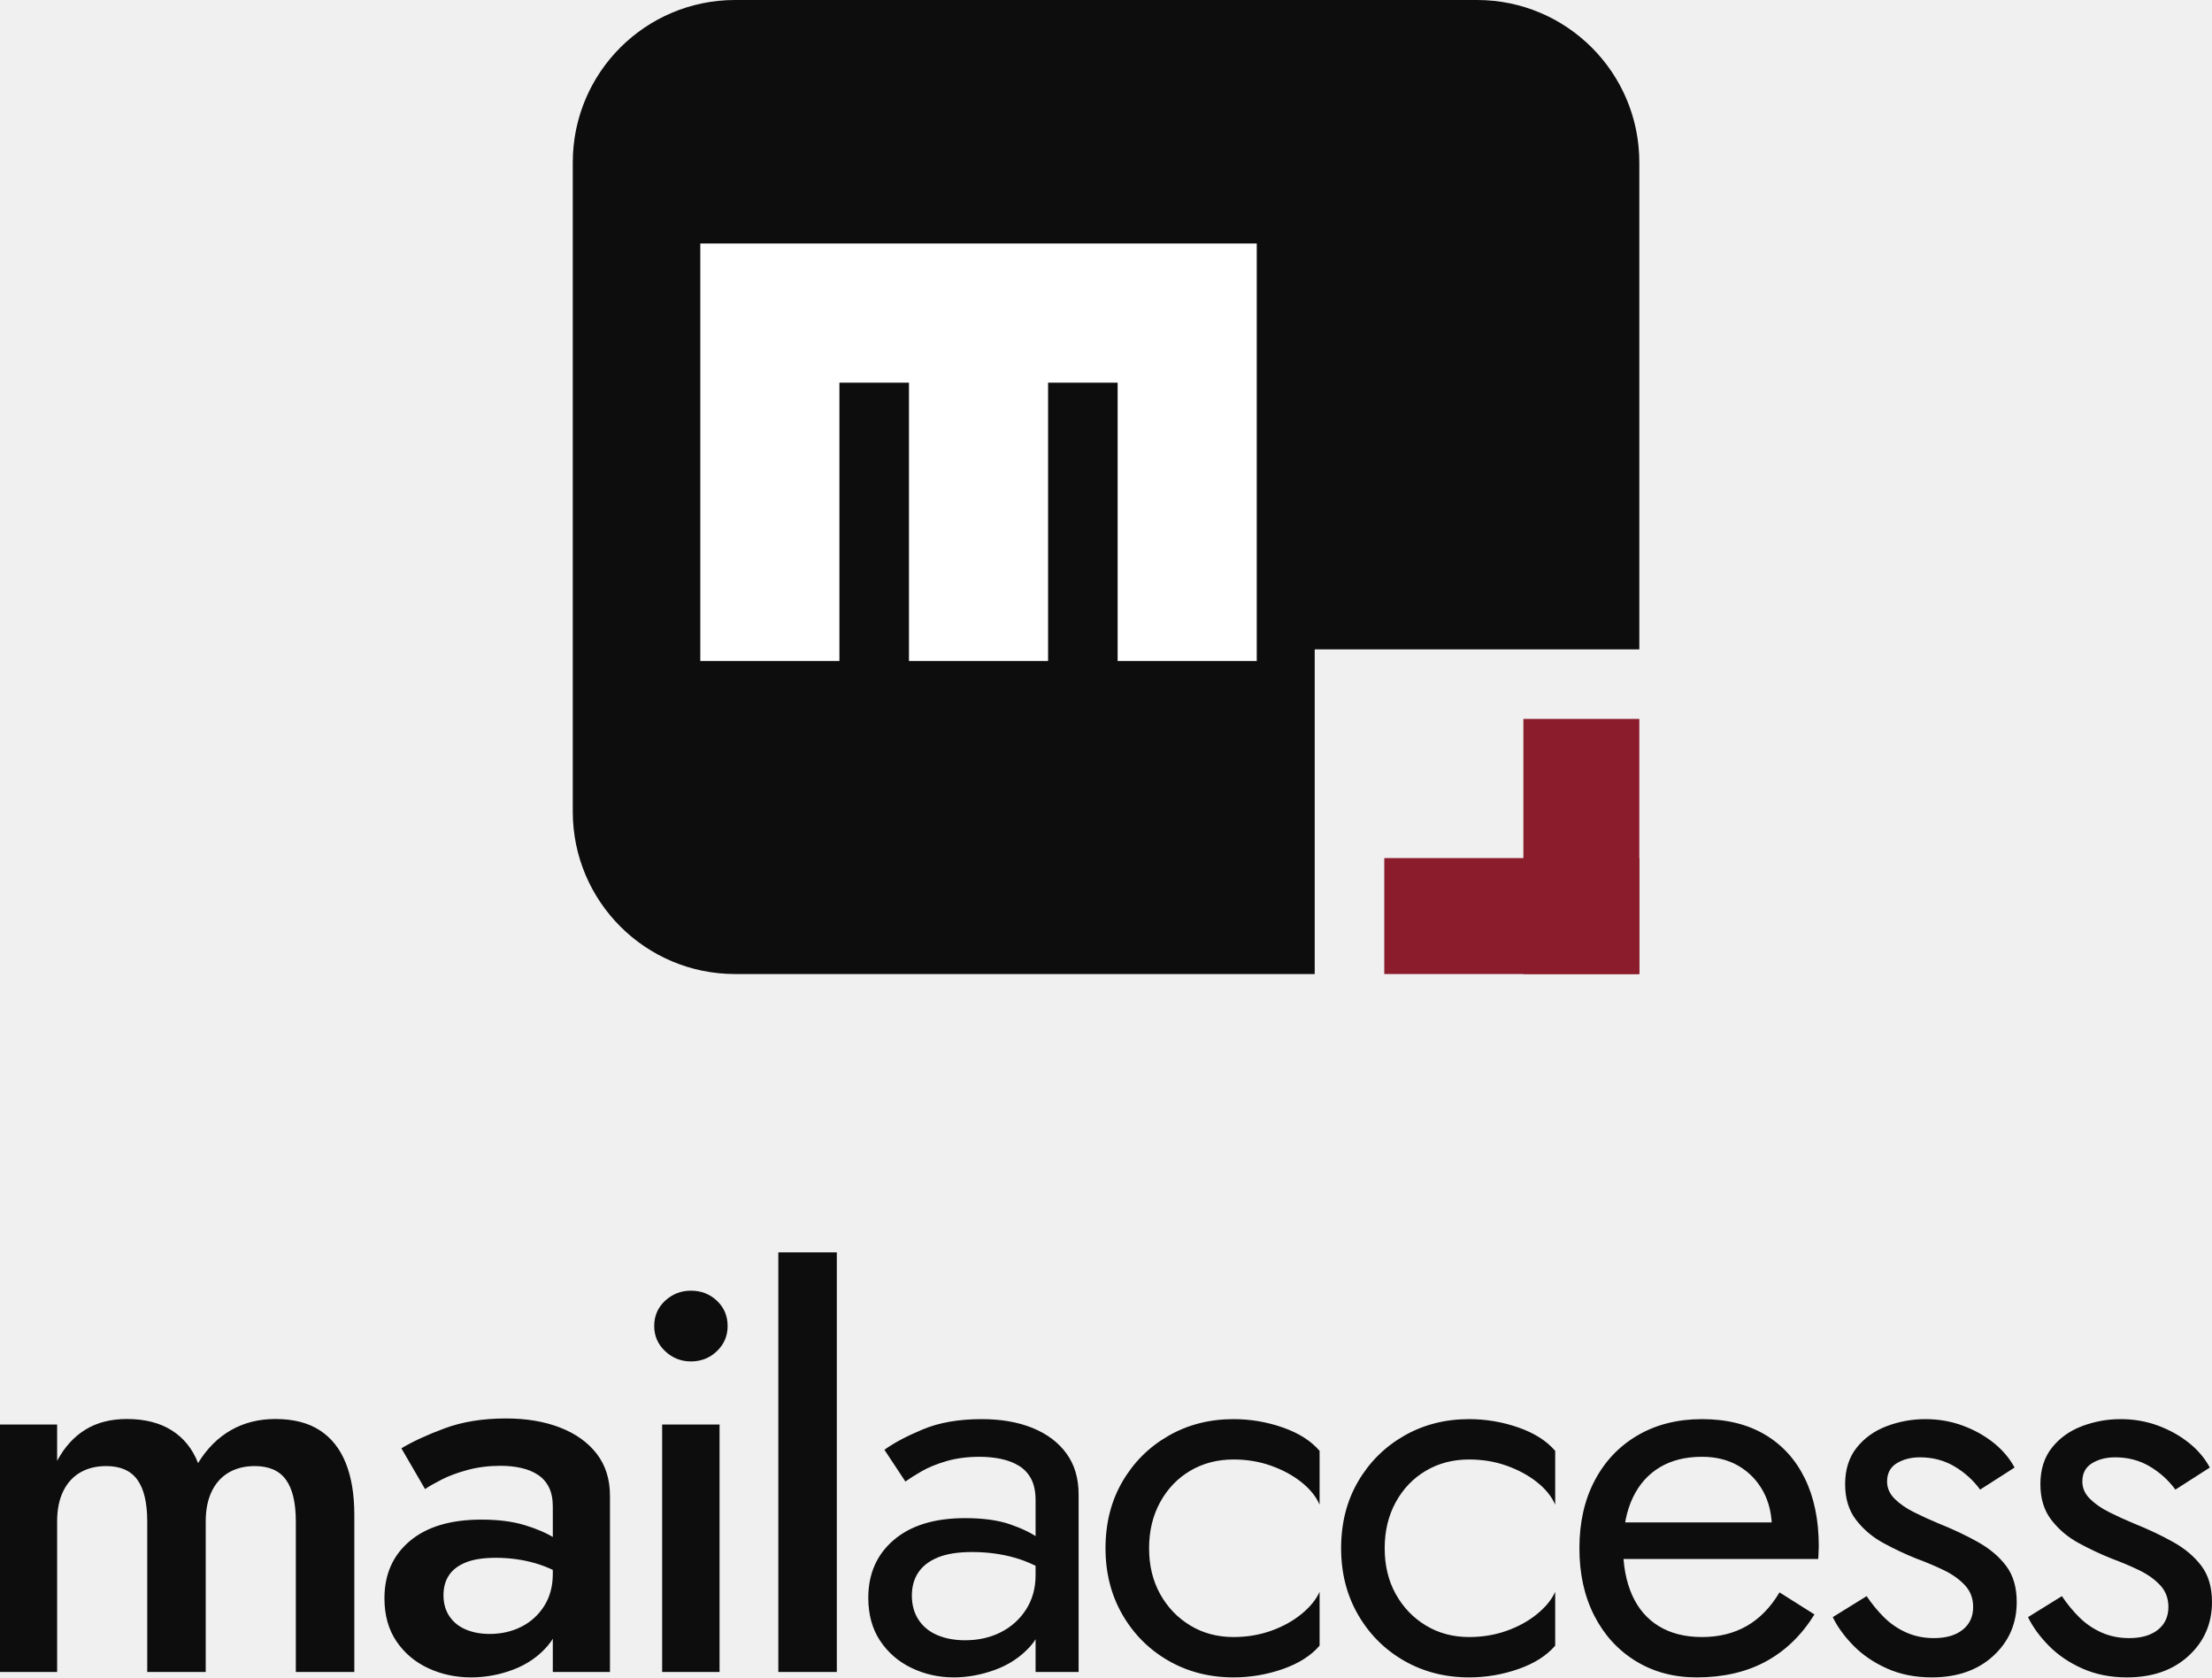
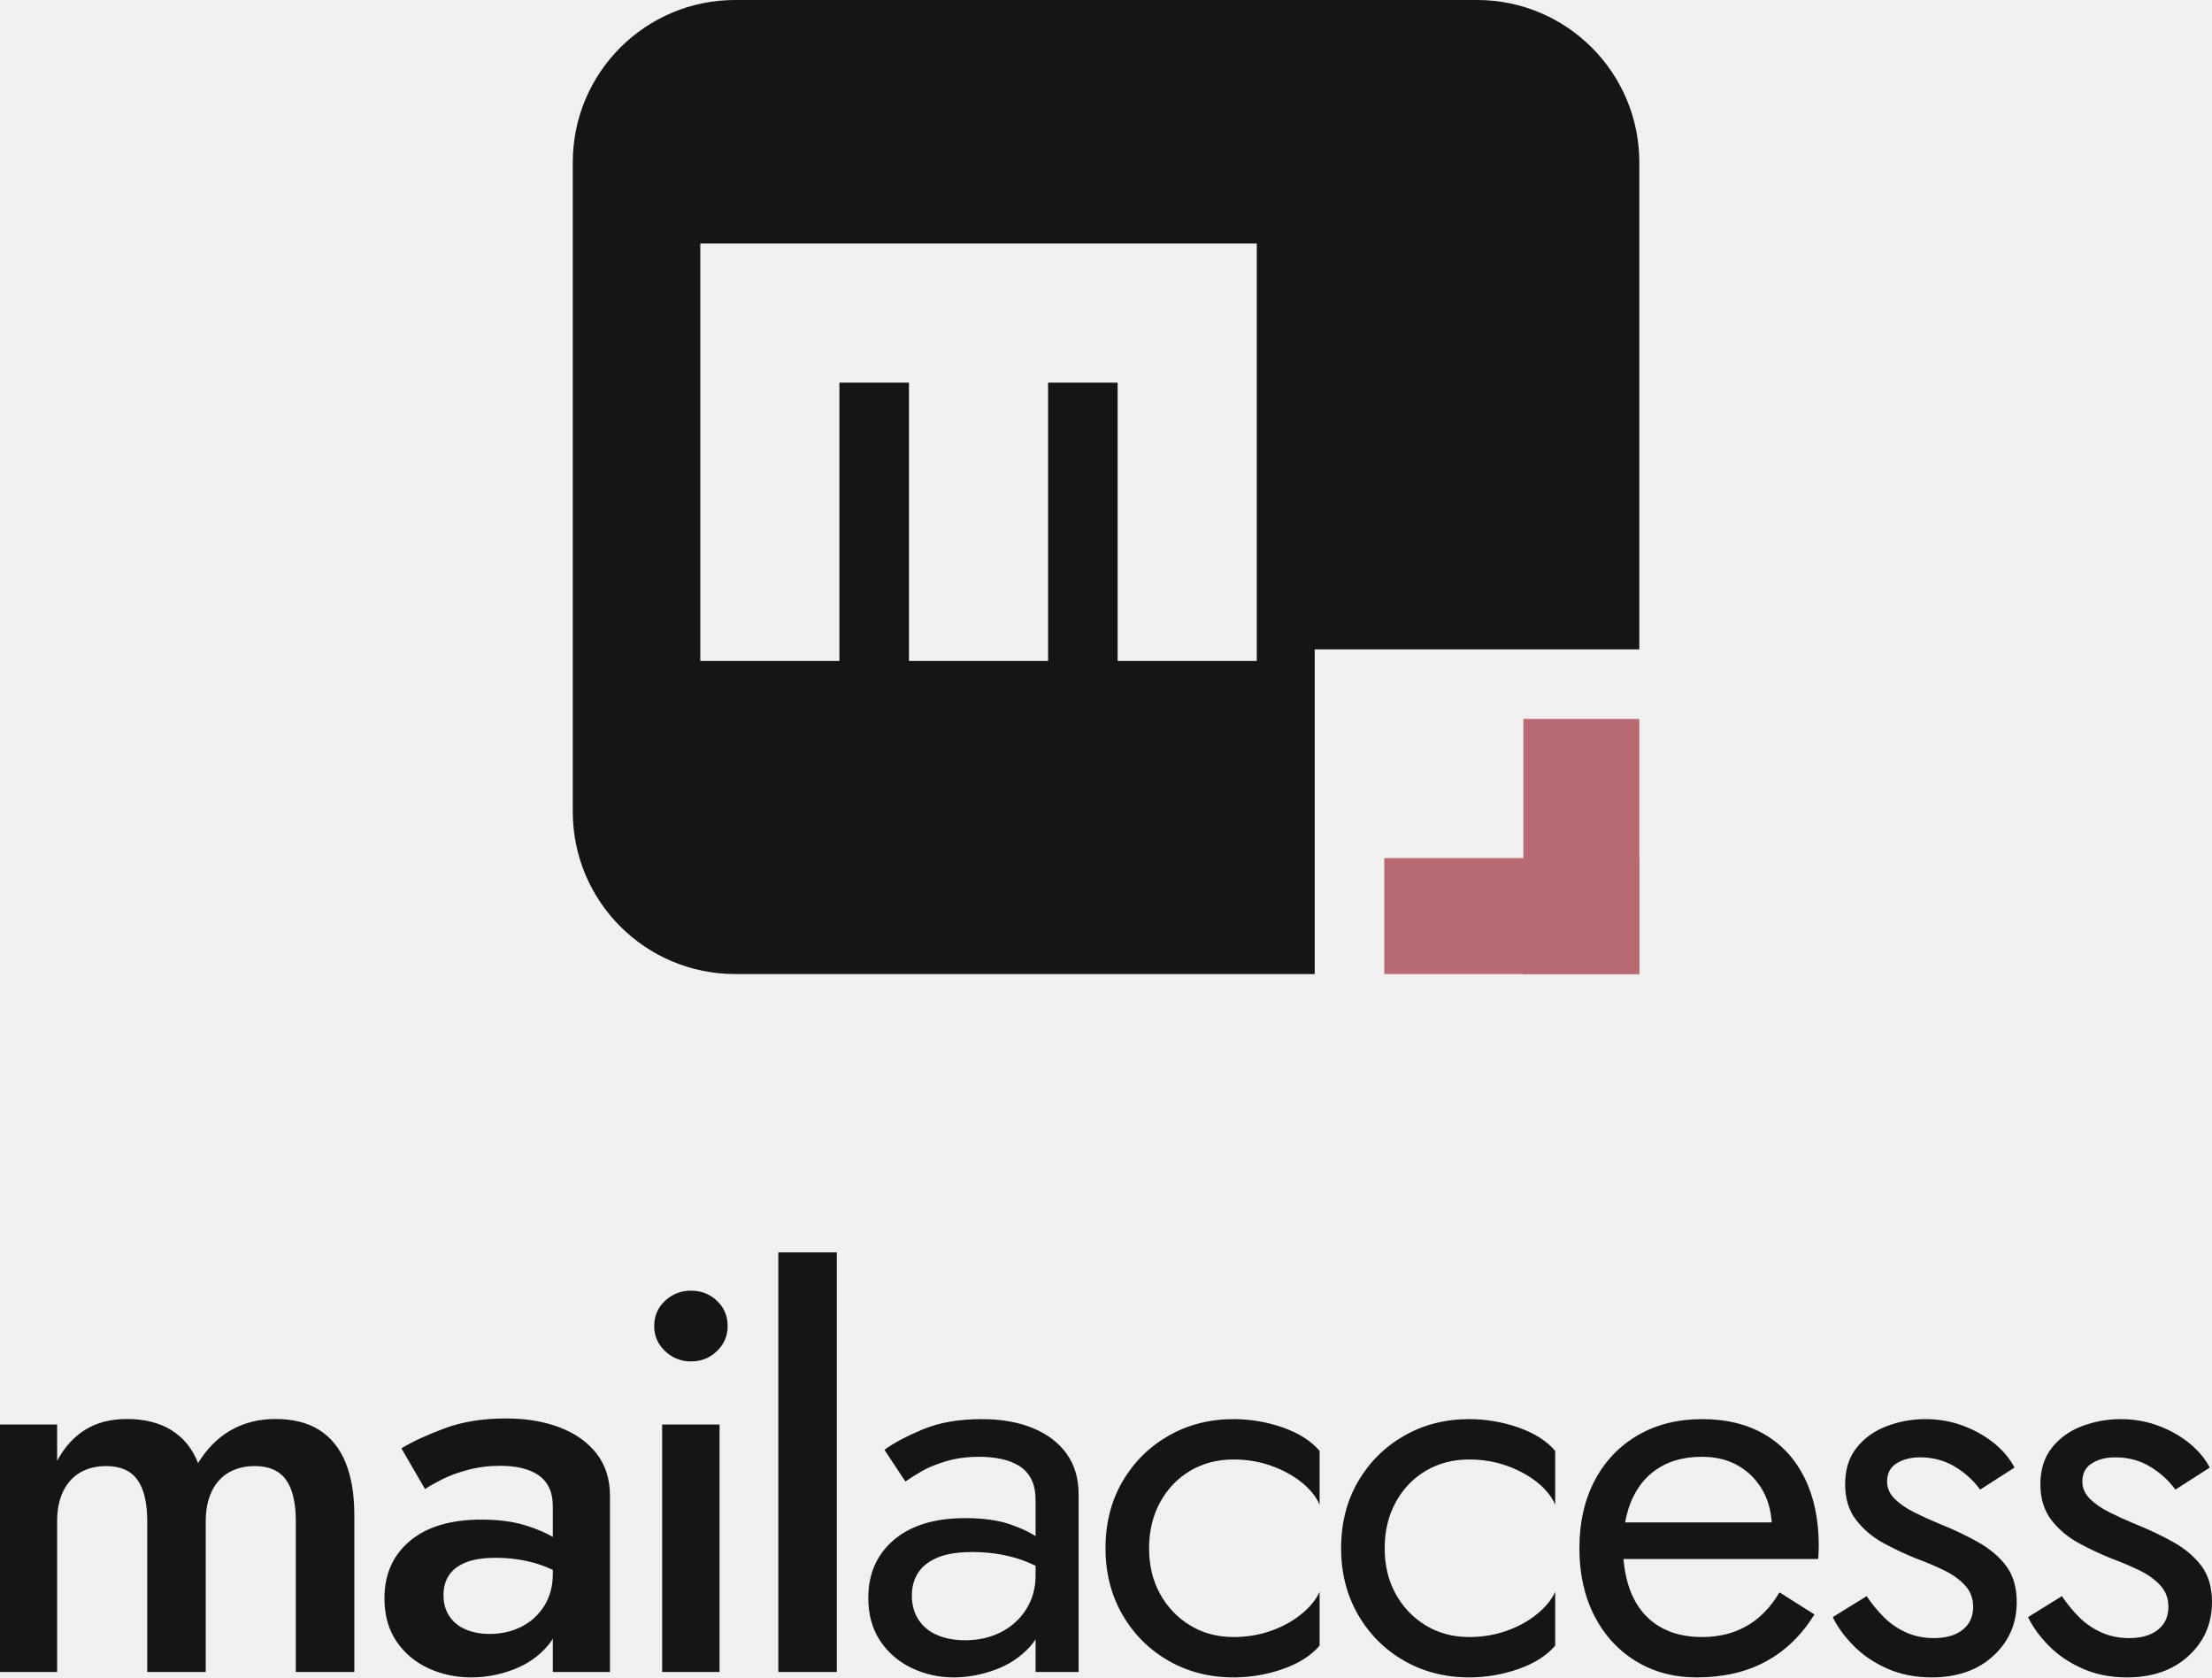
<svg xmlns="http://www.w3.org/2000/svg" width="238.51" height="180.82" viewBox="0 0 238.51 180.82" fill="none" role="img" aria-label="MailAccess">
  <g transform="translate(44.26 -22.5) scale(1.25)">
-     <path d="M28 18 H92 A14 14 0 0 1 106 32 V74 H78 V102 H28 A14 14 0 0 1 14 88 V32 A14 14 0 0 1 28 18 Z" fill="#0D0D0D" />
-     <path d="M31 75 V45 H49 V75 M49 45 H67 V75" stroke="#FFFFFF" stroke-width="12" stroke-linejoin="miter" fill="none" />
-     <rect x="84" y="92" width="22" height="10" fill="#8A1C2B" />
-     <rect x="96" y="80" width="10" height="22" fill="#8A1C2B" />
+     <path d="M28 18 H92 A14 14 0 0 1 106 32 V74 H78 V102 H28 A14 14 0 0 1 14 88 V32 A14 14 0 0 1 28 18 Z" fill="#151515" />
+     <path d="M31 75 V45 H49 V75 M49 45 H67 V75" stroke="#F3F2F0" stroke-width="12" stroke-linejoin="miter" fill="none" />
+     <rect x="84" y="92" width="22" height="10" fill="#B86A73" />
+     <rect x="96" y="80" width="10" height="22" fill="#B86A73" />
  </g>
-   <g transform="translate(-3.99 180.24) scale(0.058)" fill="#0D0D0D">
+   <g transform="translate(-3.99 180.24) scale(0.058)" fill="#151515">
    <path d="M727.5 -292.5Q727.5 -349.0 711.38 -388.88Q695.25 -428.75 662.88 -449.5Q630.5 -470.25 580.75 -470.25Q534.5 -470.25 498.0 -449.38Q461.5 -428.5 437.0 -388.25Q421.75 -427.75 388.25 -449.0Q354.75 -470.25 304.5 -470.25Q259.75 -470.25 227.62 -450.5Q195.5 -430.75 175.0 -392.5V-460H68.75V0.0H175.0V-280Q175.0 -312.75 186.25 -335.88Q197.5 -359.0 218.0 -370.88Q238.5 -382.75 266.25 -382.75Q305.75 -382.75 324.12 -357.38Q342.5 -332.0 342.5 -280.0V0.0H451.25V-280.0Q451.25 -312.75 462.5 -335.88Q473.75 -359.0 494.25 -370.88Q514.75 -382.75 542.5 -382.75Q582.0 -382.75 600.38 -357.38Q618.75 -332.0 618.75 -280.0V0.0H727.5Z M893.25 -142.75Q893.25 -164.5 903.5 -179.88Q913.75 -195.25 935.0 -203.75Q956.25 -212.25 990.25 -212.25Q1029.25 -212.25 1064.12 -202.12Q1099.0 -192 1129.5 -170.25V-225.25Q1120.5 -236.0 1098.88 -249.5Q1077.25 -263.0 1043.75 -273.12Q1010.25 -283.25 963.75 -283.25Q878.0 -283.25 830.75 -243.5Q783.5 -203.75 783.5 -137.0Q783.5 -90.0 805.75 -57.12Q828.0 -24.25 864.88 -7.12Q901.75 10.0 944.5 10.0Q985.0 10 1023.38 -4.62Q1061.75 -19.25 1087.12 -48.88Q1112.5 -78.5 1112.5 -122.5L1096.5 -182.5Q1096.5 -148.0 1080.5 -122.75Q1064.5 -97.5 1038.0 -84.12Q1011.5 -70.75 979.0 -70.75Q954.25 -70.75 934.75 -79.0Q915.25 -87.25 904.25 -103.62Q893.25 -120.0 893.25 -142.75ZM859.0 -340Q869.5 -347.25 889.75 -357.62Q910.0 -368 938.38 -375.62Q966.75 -383.25 999.25 -383.25Q1020.25 -383.25 1038.25 -379.12Q1056.25 -375.0 1069.38 -366.12Q1082.5 -357.25 1089.5 -342.88Q1096.5 -328.5 1096.5 -307.25V0.0H1202.75V-327.5Q1202.75 -373.75 1178.12 -405.62Q1153.5 -437.5 1109.88 -454.38Q1066.25 -471.25 1009.5 -471.25Q945.0 -471.25 895.75 -453.0Q846.5 -434.75 815.0 -415.75Z M1285.0 -643Q1285.0 -615.5 1305.25 -596.38Q1325.5 -577.25 1353.25 -577.25Q1381.75 -577.25 1401.62 -596.38Q1421.5 -615.5 1421.5 -643.0Q1421.5 -671.25 1401.62 -690.0Q1381.75 -708.75 1353.25 -708.75Q1325.5 -708.75 1305.25 -690.0Q1285.0 -671.25 1285.0 -643ZM1299.75 -460.0V0.0H1406.5V-460.0Z M1515.75 -780.0V0.0H1624.5V-780.0Z M1764.0 -142Q1764.0 -167 1776.0 -185.0Q1788.0 -203 1812.5 -213.0Q1837.0 -223 1876.0 -223Q1918.0 -223 1955.0 -212.5Q1992.0 -202 2027.0 -178V-225Q2020.0 -234 2000.0 -248.5Q1980.0 -263 1946.5 -274.5Q1913.0 -286 1863.0 -286Q1778.0 -286 1730.5 -245.5Q1683.0 -205 1683.0 -138Q1683.0 -91 1705.0 -58.0Q1727.0 -25 1763.5 -7.5Q1800.0 10 1842.0 10Q1880.0 10 1918.5 -4.0Q1957.0 -18 1983.5 -47.0Q2010.0 -76 2010.0 -120L1994.0 -180Q1994.0 -144 1976.5 -116.5Q1959.0 -89 1929.5 -74.0Q1900.0 -59 1863.0 -59Q1834.0 -59 1811.5 -68.5Q1789.0 -78 1776.5 -97.0Q1764.0 -116 1764.0 -142ZM1752.0 -354Q1763.0 -362 1782.0 -373.0Q1801.0 -384 1828.5 -392.0Q1856.0 -400 1890.0 -400Q1911.0 -400 1930.0 -396.0Q1949.0 -392 1963.5 -383.0Q1978.0 -374 1986.0 -358.5Q1994.0 -343 1994.0 -319V0H2074.0V-330Q2074.0 -375 2051.5 -406.0Q2029.0 -437 1988.5 -453.5Q1948.0 -470 1894.0 -470Q1830.0 -470 1784.5 -451.0Q1739.0 -432 1713.0 -413Z M2205.0 -230Q2205.0 -278 2225.5 -315.5Q2246.0 -353 2281.5 -374.0Q2317.0 -395 2362.0 -395Q2399.0 -395 2431.5 -383.5Q2464.0 -372 2488.0 -353.0Q2512.0 -334 2522.0 -311V-411Q2498.0 -439 2453.5 -454.5Q2409.0 -470 2362.0 -470Q2295.0 -470 2241.0 -439.0Q2187.0 -408 2155.5 -354.0Q2124.0 -300 2124.0 -230Q2124.0 -161 2155.5 -106.5Q2187.0 -52 2241.0 -21.0Q2295.0 10 2362.0 10Q2409.0 10 2453.5 -5.5Q2498.0 -21 2522.0 -49V-149Q2512.0 -127 2488.0 -107.5Q2464.0 -88 2431.5 -76.5Q2399.0 -65 2362.0 -65Q2317.0 -65 2281.5 -86.5Q2246.0 -108 2225.5 -145.0Q2205.0 -182 2205.0 -230Z M2643.0 -230Q2643.0 -278 2663.5 -315.5Q2684.0 -353 2719.5 -374.0Q2755.0 -395 2800.0 -395Q2837.0 -395 2869.5 -383.5Q2902.0 -372 2926.0 -353.0Q2950.0 -334 2960.0 -311V-411Q2936.0 -439 2891.5 -454.5Q2847.0 -470 2800.0 -470Q2733.0 -470 2679.0 -439.0Q2625.0 -408 2593.5 -354.0Q2562.0 -300 2562.0 -230Q2562.0 -161 2593.5 -106.5Q2625.0 -52 2679.0 -21.0Q2733.0 10 2800.0 10Q2847.0 10 2891.5 -5.5Q2936.0 -21 2960.0 -49V-149Q2950.0 -127 2926.0 -107.5Q2902.0 -88 2869.5 -76.5Q2837.0 -65 2800.0 -65Q2755.0 -65 2719.5 -86.5Q2684.0 -108 2663.5 -145.0Q2643.0 -182 2643.0 -230Z M3223.0 10Q3297.0 10 3351.5 -19.5Q3406.0 -49 3442.0 -107L3377.0 -148Q3352.0 -106 3316.0 -85.5Q3280.0 -65 3233.0 -65Q3186.0 -65 3153.0 -85.0Q3120.0 -105 3103.0 -143.0Q3086.0 -181 3086.0 -235Q3087.0 -288 3104.5 -324.5Q3122.0 -361 3154.5 -380.5Q3187.0 -400 3233.0 -400Q3272.0 -400 3301.0 -383.0Q3330.0 -366 3346.5 -336.0Q3363.0 -306 3363.0 -265Q3363.0 -258 3360.0 -247.5Q3357.0 -237 3354.0 -232L3386.0 -278H3056.0V-210H3449.0Q3449.0 -212 3449.5 -219.5Q3450.0 -227 3450.0 -234Q3450.0 -307 3424.0 -360.0Q3398.0 -413 3349.5 -441.5Q3301.0 -470 3233.0 -470Q3165.0 -470 3113.5 -440.0Q3062.0 -410 3033.5 -356.0Q3005.0 -302 3005.0 -230Q3005.0 -159 3032.5 -105.0Q3060.0 -51 3109.5 -20.5Q3159.0 10 3223.0 10Z M3539.0 -141 3476.0 -102Q3489.0 -75 3514.5 -49.0Q3540.0 -23 3577.0 -6.5Q3614.0 10 3660.0 10Q3731.0 10 3774.5 -30.0Q3818.0 -70 3818.0 -130Q3818.0 -171 3798.5 -197.0Q3779.0 -223 3746.0 -241.5Q3713.0 -260 3673.0 -276Q3649.0 -286 3627.0 -297.0Q3605.0 -308 3591.0 -322.0Q3577.0 -336 3577.0 -354Q3577.0 -377 3595.0 -388.0Q3613.0 -399 3638.0 -399Q3674.0 -399 3702.5 -382.0Q3731.0 -365 3750.0 -339L3814.0 -380Q3800.0 -406 3775.0 -426.0Q3750.0 -446 3717.5 -458.0Q3685.0 -470 3648.0 -470Q3611.0 -470 3576.5 -457.0Q3542.0 -444 3520.5 -417.0Q3499.0 -390 3499.0 -349Q3499.0 -309 3519.5 -282.5Q3540.0 -256 3570.5 -239.5Q3601.0 -223 3631.0 -211Q3658.0 -201 3682.0 -189.5Q3706.0 -178 3721.5 -161.5Q3737.0 -145 3737.0 -121Q3737.0 -94 3717.5 -78.5Q3698.0 -63 3664.0 -63Q3636.0 -63 3612.5 -73.5Q3589.0 -84 3571.0 -102.0Q3553.0 -120 3539.0 -141Z M3902.0 -141 3839.0 -102Q3852.0 -75 3877.5 -49.0Q3903.0 -23 3940.0 -6.5Q3977.0 10 4023.0 10Q4094.0 10 4137.5 -30.0Q4181.0 -70 4181.0 -130Q4181.0 -171 4161.5 -197.0Q4142.0 -223 4109.0 -241.5Q4076.0 -260 4036.0 -276Q4012.0 -286 3990.0 -297.0Q3968.0 -308 3954.0 -322.0Q3940.0 -336 3940.0 -354Q3940.0 -377 3958.0 -388.0Q3976.0 -399 4001.0 -399Q4037.0 -399 4065.5 -382.0Q4094.0 -365 4113.0 -339L4177.0 -380Q4163.0 -406 4138.0 -426.0Q4113.0 -446 4080.5 -458.0Q4048.0 -470 4011.0 -470Q3974.0 -470 3939.5 -457.0Q3905.0 -444 3883.5 -417.0Q3862.0 -390 3862.0 -349Q3862.0 -309 3882.5 -282.5Q3903.0 -256 3933.5 -239.5Q3964.0 -223 3994.0 -211Q4021.0 -201 4045.0 -189.5Q4069.0 -178 4084.5 -161.5Q4100.0 -145 4100.0 -121Q4100.0 -94 4080.5 -78.5Q4061.0 -63 4027.0 -63Q3999.0 -63 3975.5 -73.5Q3952.0 -84 3934.0 -102.0Q3916.0 -120 3902.0 -141Z" />
  </g>
</svg>
